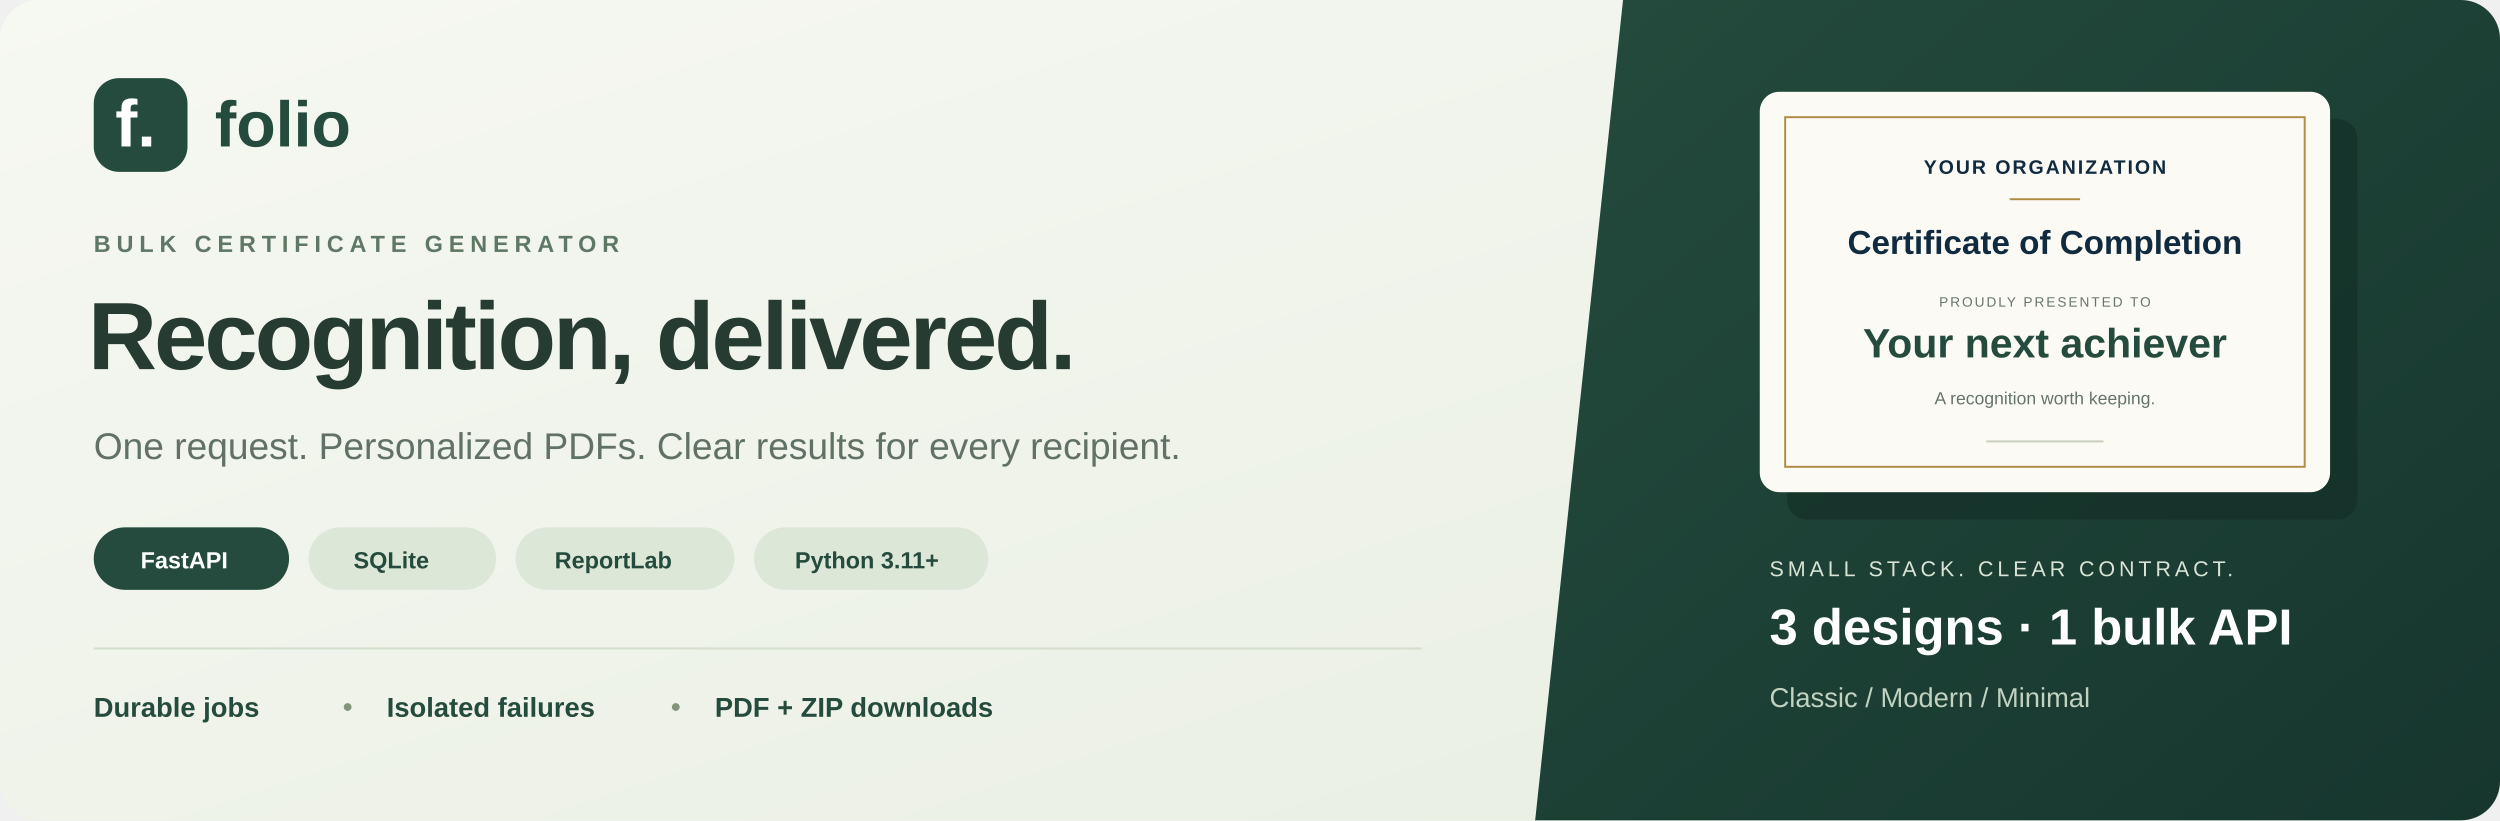
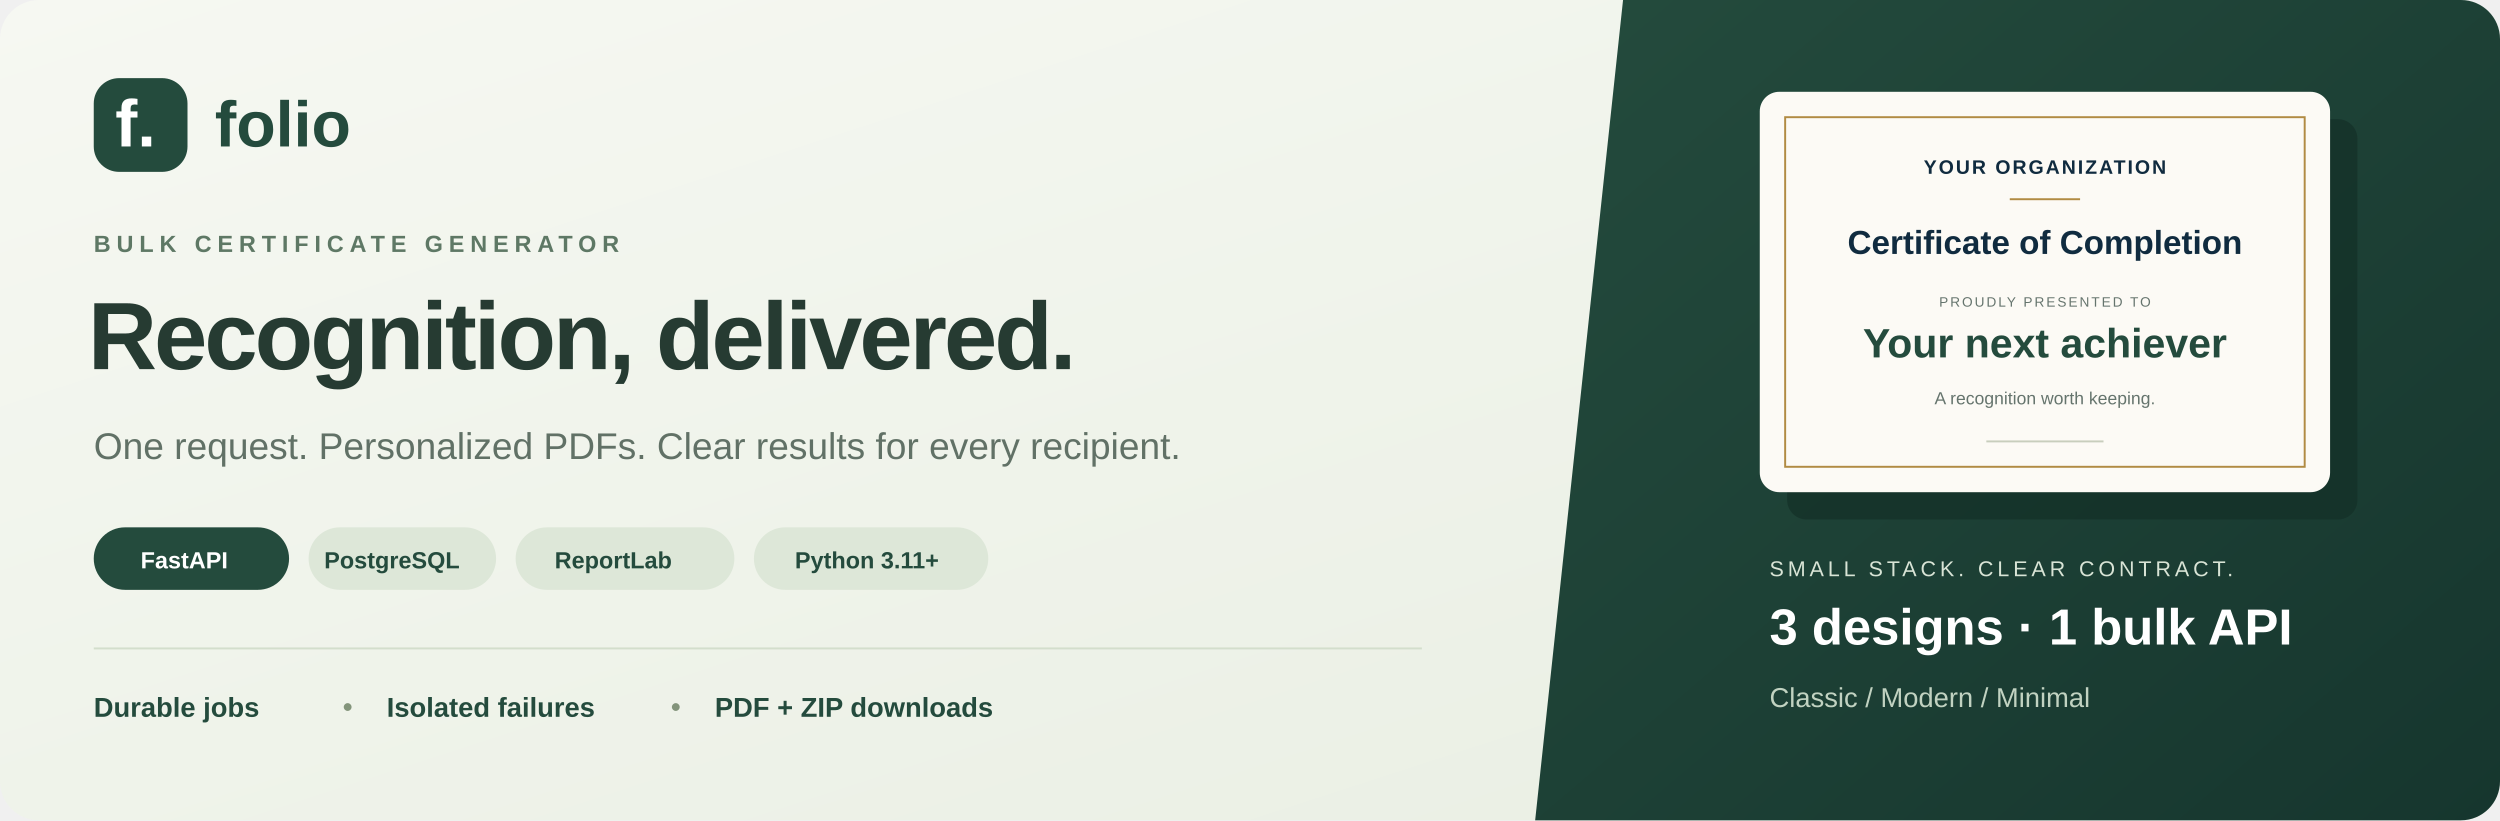
<svg xmlns="http://www.w3.org/2000/svg" width="1280" height="420" viewBox="0 0 1280 420" role="img" aria-labelledby="title desc">
  <defs>
    <linearGradient id="paper" x1="0" y1="0" x2="1" y2="1">
      <stop stop-color="#f6f8f2" />
      <stop offset="1" stop-color="#e8eee2" />
    </linearGradient>
    <linearGradient id="green" x1="0" y1="0" x2="1" y2="1">
      <stop stop-color="#244b3d" />
      <stop offset="1" stop-color="#16362e" />
    </linearGradient>
  </defs>
  <rect width="1280" height="420" rx="20" fill="url(#paper)" />
  <path d="M831 0h429a20 20 0 0 1 20 20v380a20 20 0 0 1-20 20H786Z" fill="url(#green)" />
  <g font-family="Segoe UI,Arial,sans-serif">
    <rect x="48" y="40" width="48" height="48" rx="13" fill="#244b3d" />
    <text x="59" y="75" fill="white" font-size="34" font-weight="700">f.</text>
    <text x="110" y="75" fill="#244b3d" font-size="33" font-weight="650">folio</text>
    <text x="48" y="129" fill="#5e7865" font-size="12" font-weight="700" letter-spacing="3">BULK CERTIFICATE GENERATOR</text>
    <text x="45" y="189" fill="#263b32" font-size="49" font-weight="600" letter-spacing="-1.5">Recognition, delivered.</text>
    <text x="48" y="235" fill="#617166" font-size="19">One request. Personalized PDFs. Clear results for every recipient.</text>
    <g font-size="12" font-weight="600">
      <rect x="48" y="270" width="100" height="32" rx="16" fill="#244b3d" />
      <text x="72" y="291" fill="white">FastAPI</text>
      <rect x="158" y="270" width="96" height="32" rx="16" fill="#dde7d8" />
-       <text x="181" y="291" fill="#244b3d">SQLite</text>
+       <text x="166" y="291" fill="#244b3d">PostgreSQL</text>
      <rect x="264" y="270" width="112" height="32" rx="16" fill="#dde7d8" />
      <text x="284" y="291" fill="#244b3d">ReportLab</text>
      <rect x="386" y="270" width="120" height="32" rx="16" fill="#dde7d8" />
      <text x="407" y="291" fill="#244b3d">Python 3.11+</text>
    </g>
    <path d="M48 332H728" stroke="#d3decc" />
    <text x="48" y="367" fill="#244b3d" font-size="14" font-weight="600">Durable jobs</text>
    <circle cx="178" cy="362" r="2" fill="#83947b" />
    <text x="198" y="367" fill="#244b3d" font-size="14" font-weight="600">Isolated failures</text>
    <circle cx="346" cy="362" r="2" fill="#83947b" />
    <text x="366" y="367" fill="#244b3d" font-size="14" font-weight="600">PDF + ZIP downloads</text>
    <g transform="translate(901 47)">
      <rect x="14" y="14" width="292" height="205" rx="10" fill="#132f27" opacity=".7" />
      <rect width="292" height="205" rx="10" fill="#fcfaf5" />
      <rect x="13" y="13" width="266" height="179" fill="none" stroke="#b18b43" />
      <text x="146" y="42" text-anchor="middle" fill="#102b3f" font-size="10" font-weight="700" letter-spacing="1">YOUR ORGANIZATION</text>
      <path d="M128 55h36" stroke="#b18b43" />
      <text x="146" y="83" text-anchor="middle" fill="#102b3f" font-size="17" font-weight="650">Certificate of Completion</text>
      <text x="146" y="110" text-anchor="middle" fill="#65746d" font-size="7" letter-spacing="1">PROUDLY PRESENTED TO</text>
      <text x="146" y="136" text-anchor="middle" fill="#244b3d" font-size="21" font-weight="700">Your next achiever</text>
      <text x="146" y="160" text-anchor="middle" fill="#65746d" font-size="9">A recognition worth keeping.</text>
      <path d="M116 179h60" stroke="#c8cebd" />
    </g>
    <text x="906" y="295" fill="#d9e4d6" font-size="11" letter-spacing="2">SMALL STACK. CLEAR CONTRACT.</text>
    <text x="906" y="330" fill="white" font-size="26" font-weight="600">3 designs · 1 bulk API</text>
    <text x="906" y="362" fill="#c1d2c1" font-size="14">Classic / Modern / Minimal</text>
  </g>
</svg>
